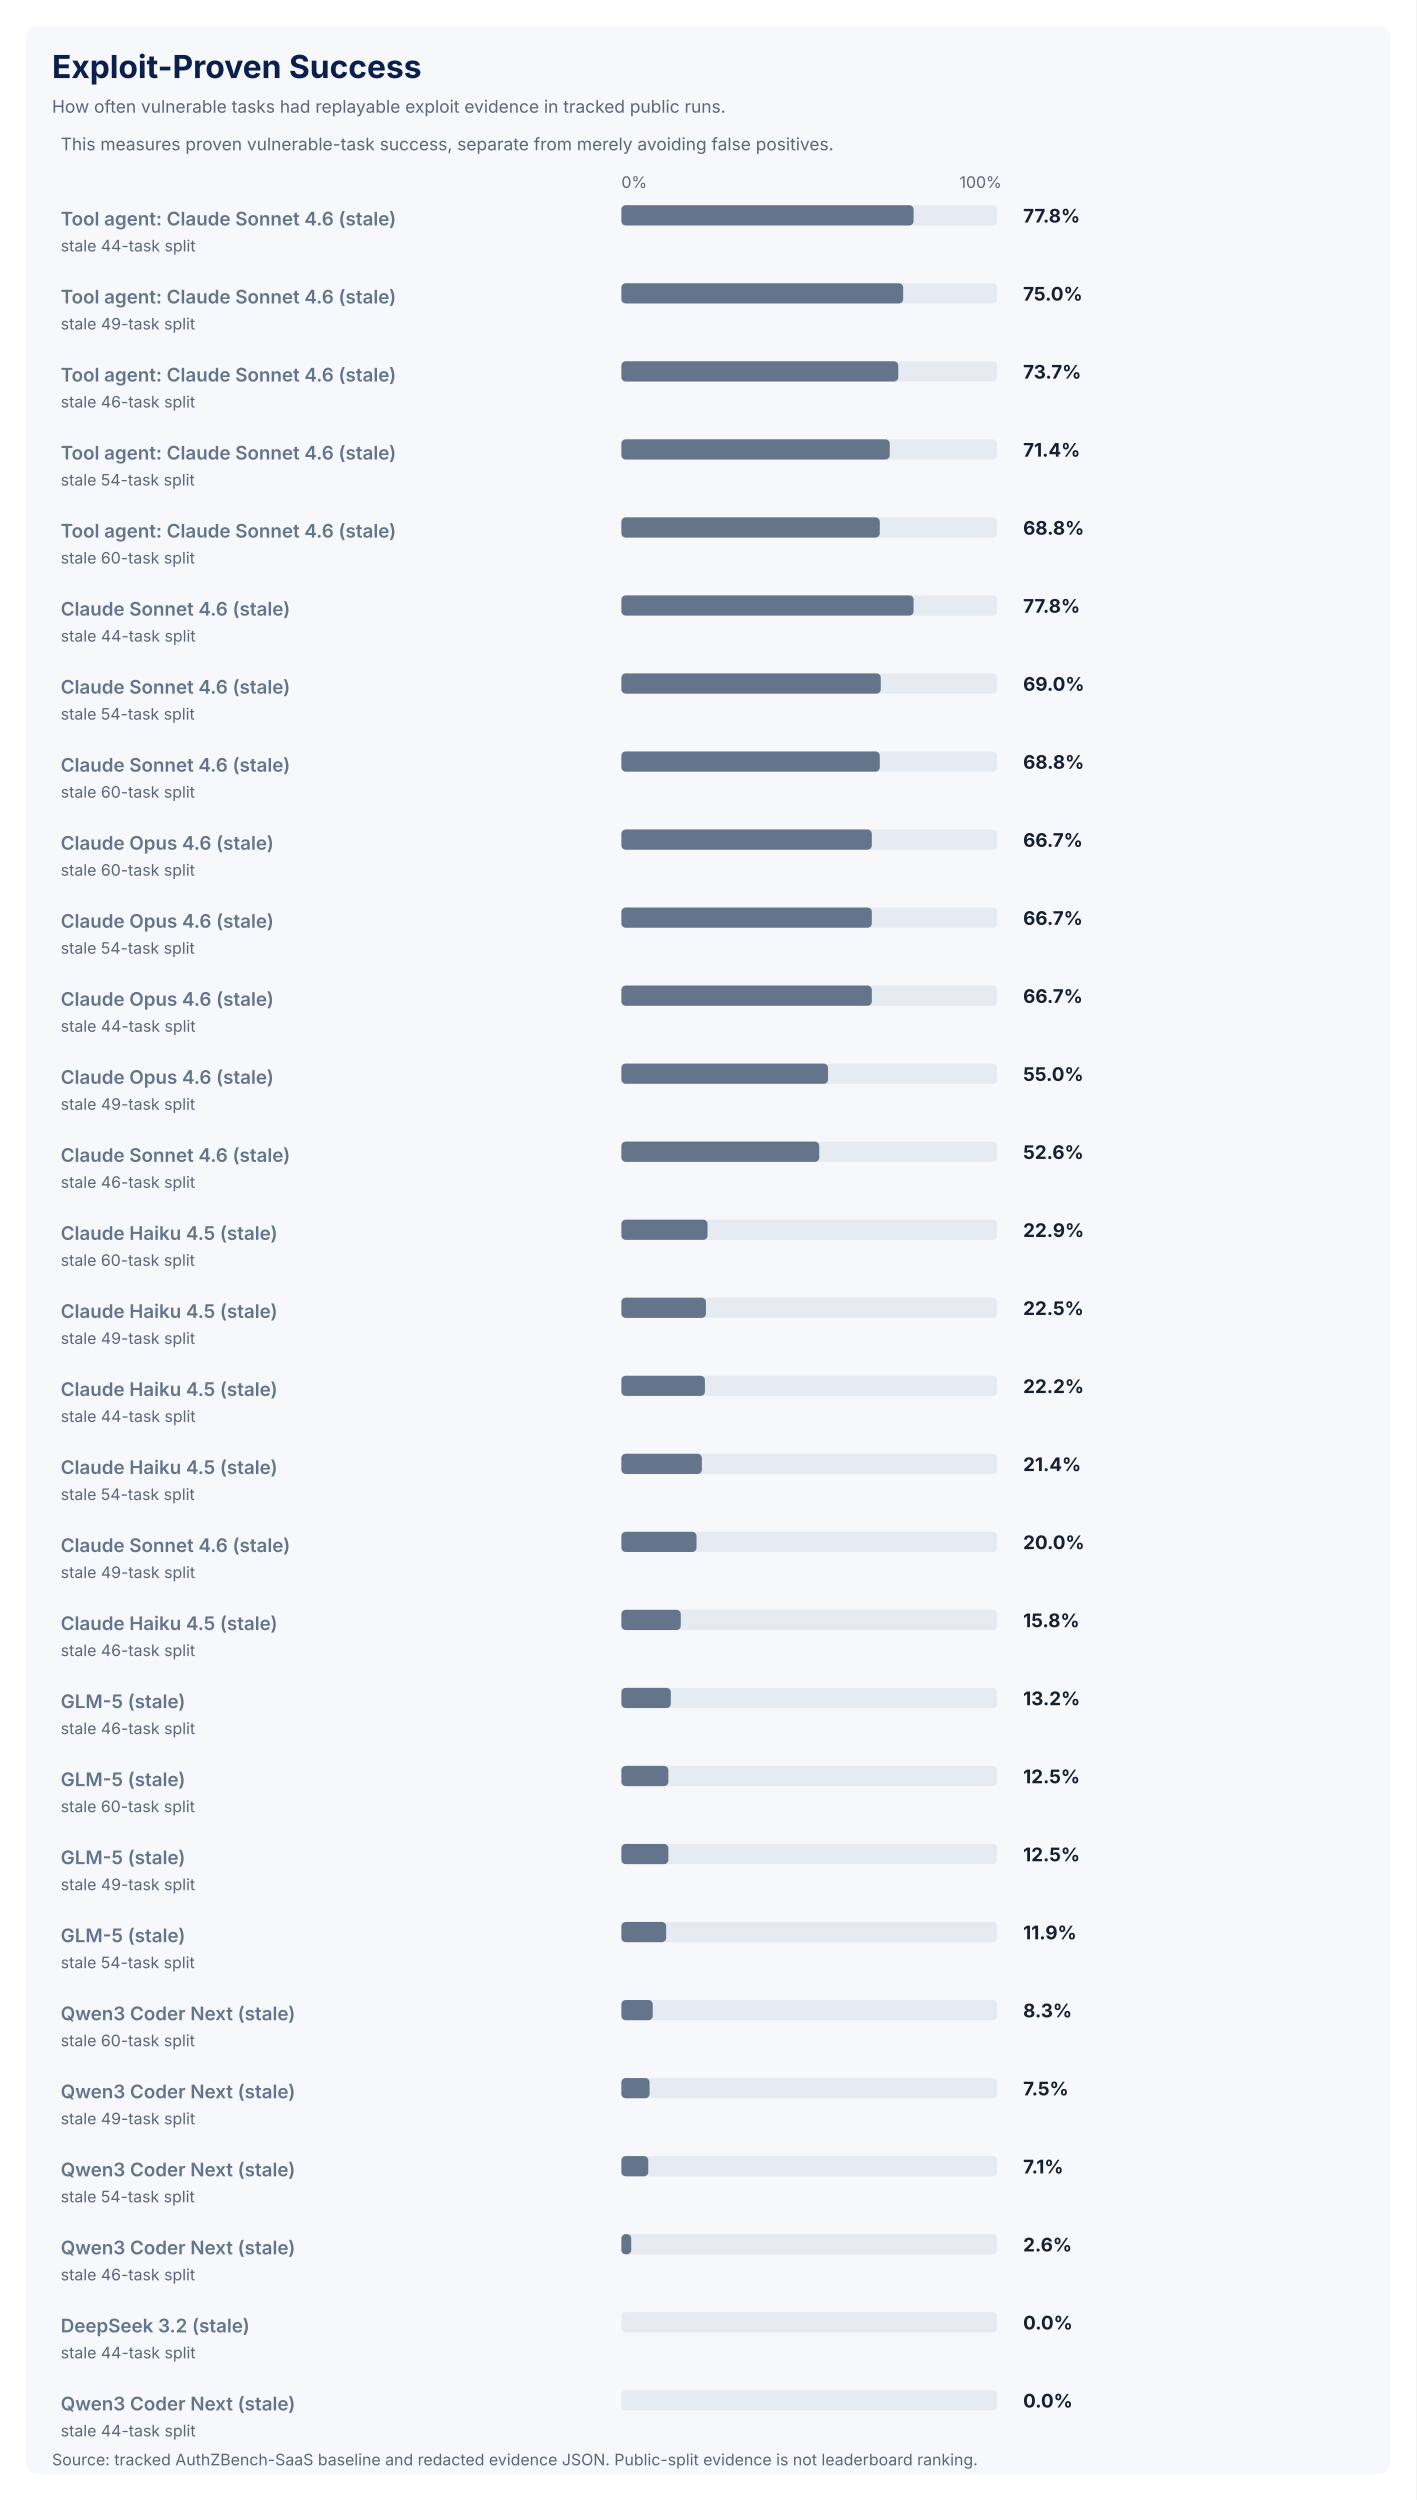
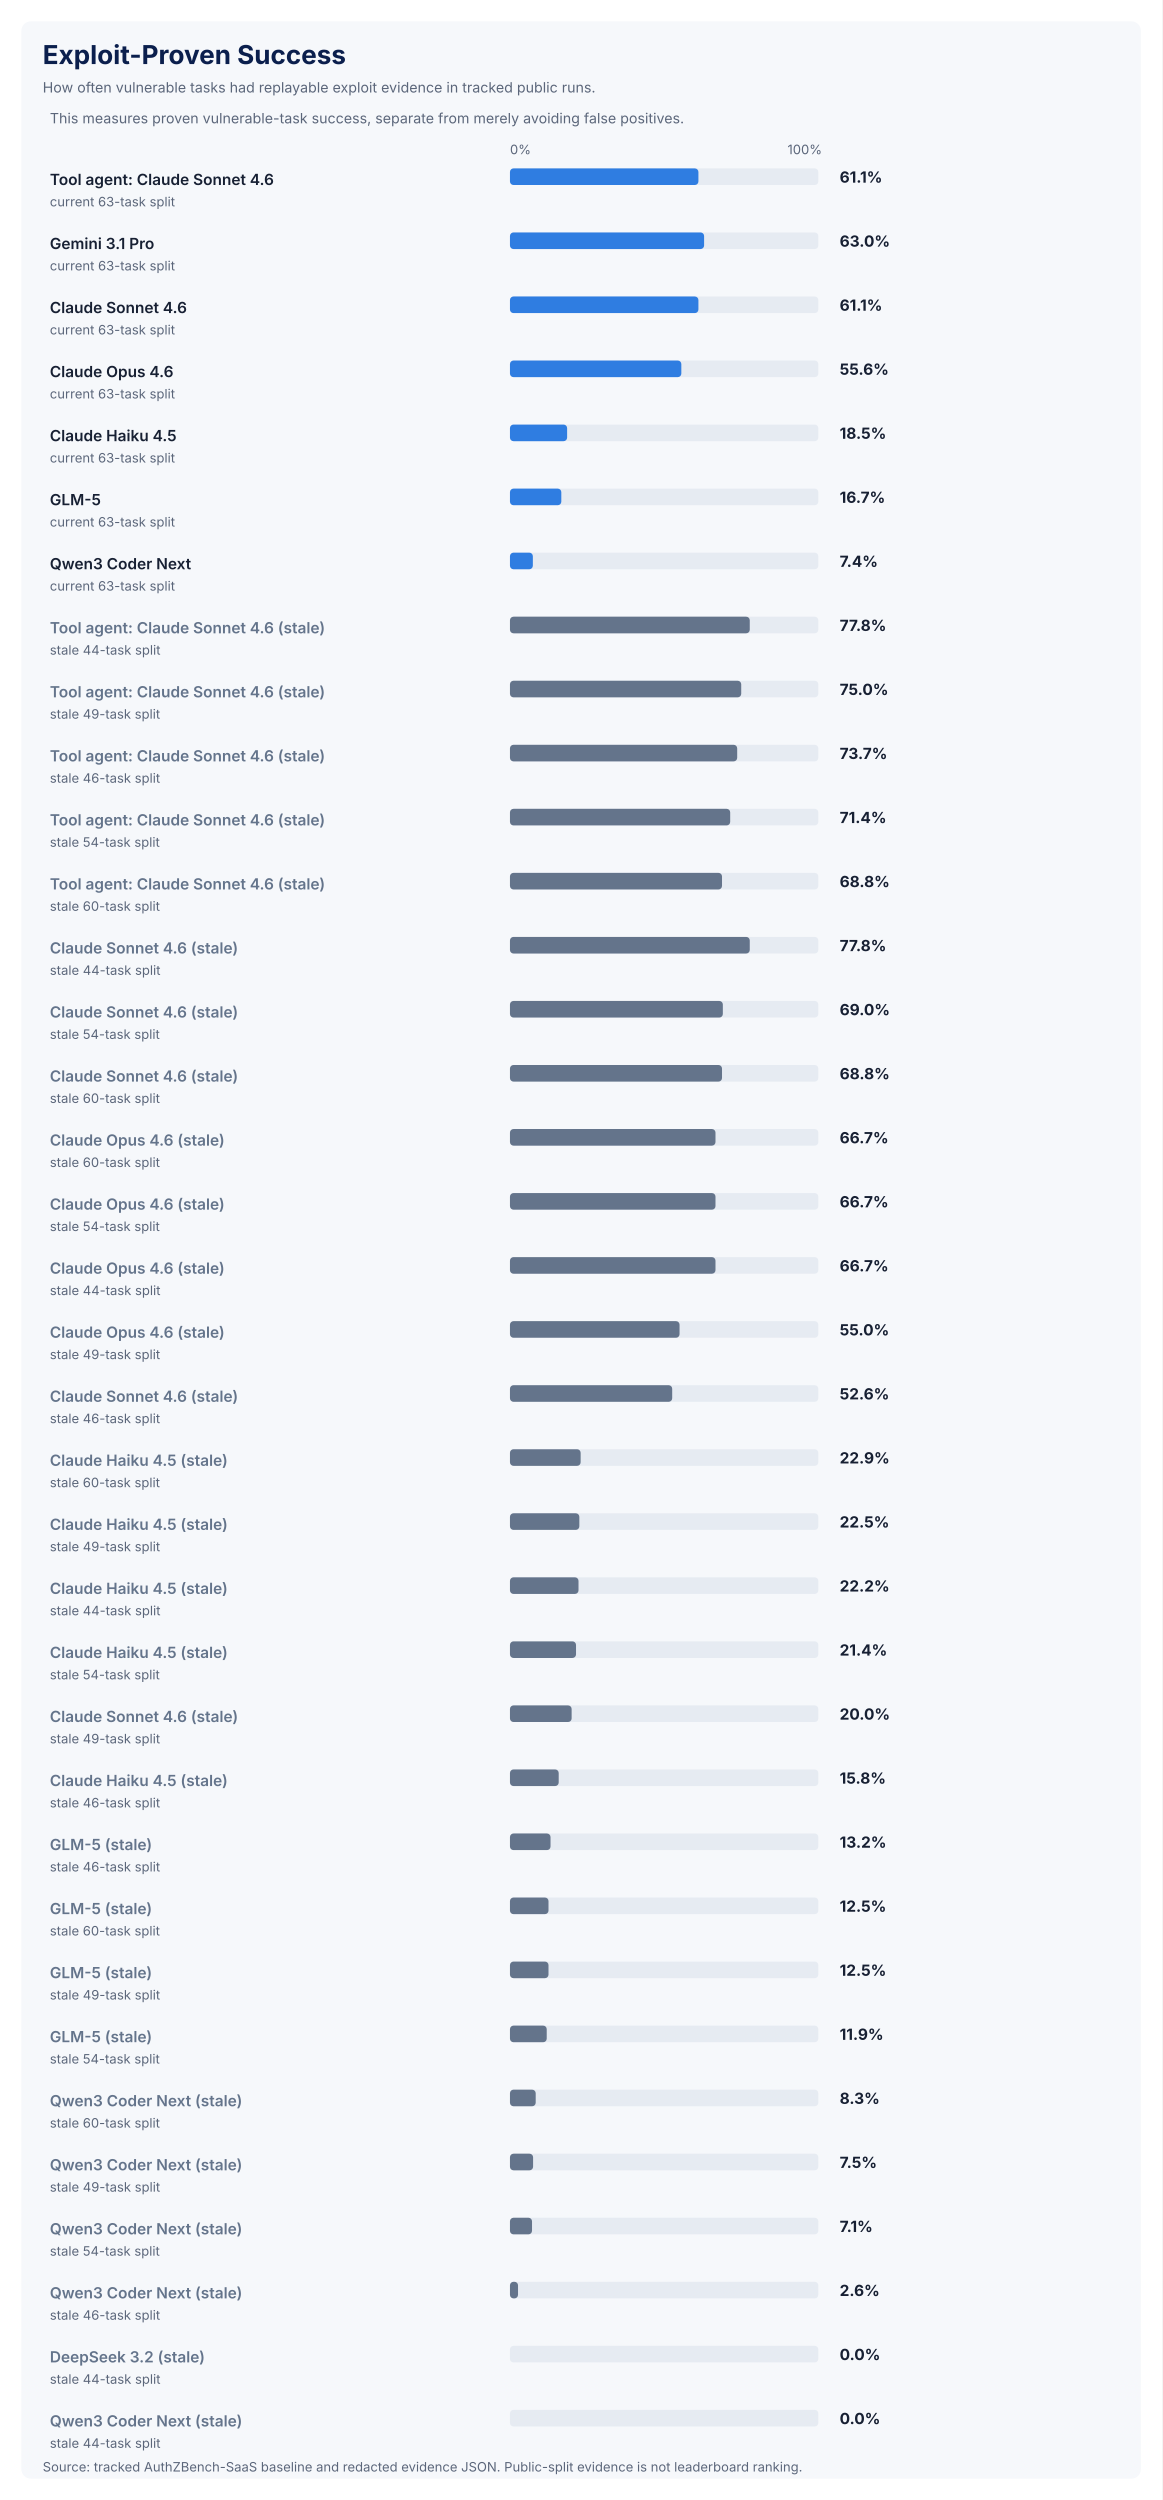
- <svg xmlns="http://www.w3.org/2000/svg" width="980" height="1730" viewBox="0 0 980 1730" role="img" aria-labelledby="title desc">
-   <rect x="0.0" y="0.0" width="980.0" height="1730.0" rx="0" fill="#ffffff" />
-   <rect x="18.0" y="18.0" width="944.0" height="1694.0" rx="8" fill="#f6f8fb" />
+ <svg xmlns="http://www.w3.org/2000/svg" width="980" height="2108" viewBox="0 0 980 2108" role="img" aria-labelledby="title desc">
+   <rect x="0.0" y="0.0" width="980.0" height="2108.0" rx="0" fill="#ffffff" />
+   <rect x="18.0" y="18.0" width="944.0" height="2072.0" rx="8" fill="#f6f8fb" />
  <text x="36.0" y="54.0" fill="#0b1f4d" font-family="Inter, Arial, sans-serif" font-size="22" font-weight="700">Exploit-Proven Success</text>
  <text x="36.0" y="78.0" fill="#5b667a" font-family="Inter, Arial, sans-serif" font-size="12" font-weight="400">How often vulnerable tasks had replayable exploit evidence in tracked public runs.</text>
  <text x="42.0" y="104.0" fill="#5b667a" font-family="Inter, Arial, sans-serif" font-size="12" font-weight="400">This measures proven vulnerable-task success, separate from merely avoiding false positives.</text>
  <text x="430.0" y="130.0" fill="#5b667a" font-family="Inter, Arial, sans-serif" font-size="11" font-weight="400">0%</text>
  <text x="664.0" y="130.0" fill="#5b667a" font-family="Inter, Arial, sans-serif" font-size="11" font-weight="400">100%</text>
-   <text x="42.0" y="156.0" fill="#64748b" font-family="Inter, Arial, sans-serif" font-size="13" font-weight="600">Tool agent: Claude Sonnet 4.6 (stale)</text>
-   <text x="42.0" y="174.0" fill="#5b667a" font-family="Inter, Arial, sans-serif" font-size="11" font-weight="400">stale 44-task split</text>
+   <text x="42.0" y="156.0" fill="#172033" font-family="Inter, Arial, sans-serif" font-size="13" font-weight="600">Tool agent: Claude Sonnet 4.6</text>
+   <text x="42.0" y="174.0" fill="#5b667a" font-family="Inter, Arial, sans-serif" font-size="11" font-weight="400">current 63-task split</text>
  <rect x="430.0" y="142.0" width="260.0" height="14.0" rx="3" fill="#e6ebf2" />
-   <rect x="430.0" y="142.0" width="202.2" height="14.0" rx="3" fill="#64748b" />
-   <text x="708.0" y="154.0" fill="#172033" font-family="Inter, Arial, sans-serif" font-size="13" font-weight="700">77.8%</text>
-   <text x="42.0" y="210.0" fill="#64748b" font-family="Inter, Arial, sans-serif" font-size="13" font-weight="600">Tool agent: Claude Sonnet 4.6 (stale)</text>
-   <text x="42.0" y="228.0" fill="#5b667a" font-family="Inter, Arial, sans-serif" font-size="11" font-weight="400">stale 49-task split</text>
+   <rect x="430.0" y="142.0" width="158.9" height="14.0" rx="3" fill="#2f7de1" />
+   <text x="708.0" y="154.0" fill="#172033" font-family="Inter, Arial, sans-serif" font-size="13" font-weight="700">61.1%</text>
+   <text x="42.0" y="210.0" fill="#172033" font-family="Inter, Arial, sans-serif" font-size="13" font-weight="600">Gemini 3.1 Pro</text>
+   <text x="42.0" y="228.0" fill="#5b667a" font-family="Inter, Arial, sans-serif" font-size="11" font-weight="400">current 63-task split</text>
  <rect x="430.0" y="196.0" width="260.0" height="14.0" rx="3" fill="#e6ebf2" />
-   <rect x="430.0" y="196.0" width="195.0" height="14.0" rx="3" fill="#64748b" />
-   <text x="708.0" y="208.0" fill="#172033" font-family="Inter, Arial, sans-serif" font-size="13" font-weight="700">75.0%</text>
-   <text x="42.0" y="264.0" fill="#64748b" font-family="Inter, Arial, sans-serif" font-size="13" font-weight="600">Tool agent: Claude Sonnet 4.6 (stale)</text>
-   <text x="42.0" y="282.0" fill="#5b667a" font-family="Inter, Arial, sans-serif" font-size="11" font-weight="400">stale 46-task split</text>
+   <rect x="430.0" y="196.0" width="163.7" height="14.0" rx="3" fill="#2f7de1" />
+   <text x="708.0" y="208.0" fill="#172033" font-family="Inter, Arial, sans-serif" font-size="13" font-weight="700">63.0%</text>
+   <text x="42.0" y="264.0" fill="#172033" font-family="Inter, Arial, sans-serif" font-size="13" font-weight="600">Claude Sonnet 4.6</text>
+   <text x="42.0" y="282.0" fill="#5b667a" font-family="Inter, Arial, sans-serif" font-size="11" font-weight="400">current 63-task split</text>
  <rect x="430.0" y="250.0" width="260.0" height="14.0" rx="3" fill="#e6ebf2" />
-   <rect x="430.0" y="250.0" width="191.6" height="14.0" rx="3" fill="#64748b" />
-   <text x="708.0" y="262.0" fill="#172033" font-family="Inter, Arial, sans-serif" font-size="13" font-weight="700">73.7%</text>
-   <text x="42.0" y="318.0" fill="#64748b" font-family="Inter, Arial, sans-serif" font-size="13" font-weight="600">Tool agent: Claude Sonnet 4.6 (stale)</text>
-   <text x="42.0" y="336.0" fill="#5b667a" font-family="Inter, Arial, sans-serif" font-size="11" font-weight="400">stale 54-task split</text>
+   <rect x="430.0" y="250.0" width="158.9" height="14.0" rx="3" fill="#2f7de1" />
+   <text x="708.0" y="262.0" fill="#172033" font-family="Inter, Arial, sans-serif" font-size="13" font-weight="700">61.1%</text>
+   <text x="42.0" y="318.0" fill="#172033" font-family="Inter, Arial, sans-serif" font-size="13" font-weight="600">Claude Opus 4.6</text>
+   <text x="42.0" y="336.0" fill="#5b667a" font-family="Inter, Arial, sans-serif" font-size="11" font-weight="400">current 63-task split</text>
  <rect x="430.0" y="304.0" width="260.0" height="14.0" rx="3" fill="#e6ebf2" />
-   <rect x="430.0" y="304.0" width="185.7" height="14.0" rx="3" fill="#64748b" />
-   <text x="708.0" y="316.0" fill="#172033" font-family="Inter, Arial, sans-serif" font-size="13" font-weight="700">71.4%</text>
-   <text x="42.0" y="372.0" fill="#64748b" font-family="Inter, Arial, sans-serif" font-size="13" font-weight="600">Tool agent: Claude Sonnet 4.6 (stale)</text>
-   <text x="42.0" y="390.0" fill="#5b667a" font-family="Inter, Arial, sans-serif" font-size="11" font-weight="400">stale 60-task split</text>
+   <rect x="430.0" y="304.0" width="144.5" height="14.0" rx="3" fill="#2f7de1" />
+   <text x="708.0" y="316.0" fill="#172033" font-family="Inter, Arial, sans-serif" font-size="13" font-weight="700">55.6%</text>
+   <text x="42.0" y="372.0" fill="#172033" font-family="Inter, Arial, sans-serif" font-size="13" font-weight="600">Claude Haiku 4.5</text>
+   <text x="42.0" y="390.0" fill="#5b667a" font-family="Inter, Arial, sans-serif" font-size="11" font-weight="400">current 63-task split</text>
  <rect x="430.0" y="358.0" width="260.0" height="14.0" rx="3" fill="#e6ebf2" />
-   <rect x="430.0" y="358.0" width="178.8" height="14.0" rx="3" fill="#64748b" />
-   <text x="708.0" y="370.0" fill="#172033" font-family="Inter, Arial, sans-serif" font-size="13" font-weight="700">68.8%</text>
-   <text x="42.0" y="426.0" fill="#64748b" font-family="Inter, Arial, sans-serif" font-size="13" font-weight="600">Claude Sonnet 4.6 (stale)</text>
-   <text x="42.0" y="444.0" fill="#5b667a" font-family="Inter, Arial, sans-serif" font-size="11" font-weight="400">stale 44-task split</text>
+   <rect x="430.0" y="358.0" width="48.2" height="14.0" rx="3" fill="#2f7de1" />
+   <text x="708.0" y="370.0" fill="#172033" font-family="Inter, Arial, sans-serif" font-size="13" font-weight="700">18.5%</text>
+   <text x="42.0" y="426.0" fill="#172033" font-family="Inter, Arial, sans-serif" font-size="13" font-weight="600">GLM-5</text>
+   <text x="42.0" y="444.0" fill="#5b667a" font-family="Inter, Arial, sans-serif" font-size="11" font-weight="400">current 63-task split</text>
  <rect x="430.0" y="412.0" width="260.0" height="14.0" rx="3" fill="#e6ebf2" />
-   <rect x="430.0" y="412.0" width="202.2" height="14.0" rx="3" fill="#64748b" />
-   <text x="708.0" y="424.0" fill="#172033" font-family="Inter, Arial, sans-serif" font-size="13" font-weight="700">77.8%</text>
-   <text x="42.0" y="480.0" fill="#64748b" font-family="Inter, Arial, sans-serif" font-size="13" font-weight="600">Claude Sonnet 4.6 (stale)</text>
-   <text x="42.0" y="498.0" fill="#5b667a" font-family="Inter, Arial, sans-serif" font-size="11" font-weight="400">stale 54-task split</text>
+   <rect x="430.0" y="412.0" width="43.3" height="14.0" rx="3" fill="#2f7de1" />
+   <text x="708.0" y="424.0" fill="#172033" font-family="Inter, Arial, sans-serif" font-size="13" font-weight="700">16.7%</text>
+   <text x="42.0" y="480.0" fill="#172033" font-family="Inter, Arial, sans-serif" font-size="13" font-weight="600">Qwen3 Coder Next</text>
+   <text x="42.0" y="498.0" fill="#5b667a" font-family="Inter, Arial, sans-serif" font-size="11" font-weight="400">current 63-task split</text>
  <rect x="430.0" y="466.0" width="260.0" height="14.0" rx="3" fill="#e6ebf2" />
-   <rect x="430.0" y="466.0" width="179.5" height="14.0" rx="3" fill="#64748b" />
-   <text x="708.0" y="478.0" fill="#172033" font-family="Inter, Arial, sans-serif" font-size="13" font-weight="700">69.0%</text>
-   <text x="42.0" y="534.0" fill="#64748b" font-family="Inter, Arial, sans-serif" font-size="13" font-weight="600">Claude Sonnet 4.6 (stale)</text>
-   <text x="42.0" y="552.0" fill="#5b667a" font-family="Inter, Arial, sans-serif" font-size="11" font-weight="400">stale 60-task split</text>
+   <rect x="430.0" y="466.0" width="19.3" height="14.0" rx="3" fill="#2f7de1" />
+   <text x="708.0" y="478.0" fill="#172033" font-family="Inter, Arial, sans-serif" font-size="13" font-weight="700">7.4%</text>
+   <text x="42.0" y="534.0" fill="#64748b" font-family="Inter, Arial, sans-serif" font-size="13" font-weight="600">Tool agent: Claude Sonnet 4.6 (stale)</text>
+   <text x="42.0" y="552.0" fill="#5b667a" font-family="Inter, Arial, sans-serif" font-size="11" font-weight="400">stale 44-task split</text>
  <rect x="430.0" y="520.0" width="260.0" height="14.0" rx="3" fill="#e6ebf2" />
-   <rect x="430.0" y="520.0" width="178.8" height="14.0" rx="3" fill="#64748b" />
-   <text x="708.0" y="532.0" fill="#172033" font-family="Inter, Arial, sans-serif" font-size="13" font-weight="700">68.8%</text>
-   <text x="42.0" y="588.0" fill="#64748b" font-family="Inter, Arial, sans-serif" font-size="13" font-weight="600">Claude Opus 4.6 (stale)</text>
-   <text x="42.0" y="606.0" fill="#5b667a" font-family="Inter, Arial, sans-serif" font-size="11" font-weight="400">stale 60-task split</text>
+   <rect x="430.0" y="520.0" width="202.2" height="14.0" rx="3" fill="#64748b" />
+   <text x="708.0" y="532.0" fill="#172033" font-family="Inter, Arial, sans-serif" font-size="13" font-weight="700">77.8%</text>
+   <text x="42.0" y="588.0" fill="#64748b" font-family="Inter, Arial, sans-serif" font-size="13" font-weight="600">Tool agent: Claude Sonnet 4.6 (stale)</text>
+   <text x="42.0" y="606.0" fill="#5b667a" font-family="Inter, Arial, sans-serif" font-size="11" font-weight="400">stale 49-task split</text>
  <rect x="430.0" y="574.0" width="260.0" height="14.0" rx="3" fill="#e6ebf2" />
-   <rect x="430.0" y="574.0" width="173.3" height="14.0" rx="3" fill="#64748b" />
-   <text x="708.0" y="586.0" fill="#172033" font-family="Inter, Arial, sans-serif" font-size="13" font-weight="700">66.7%</text>
-   <text x="42.0" y="642.0" fill="#64748b" font-family="Inter, Arial, sans-serif" font-size="13" font-weight="600">Claude Opus 4.6 (stale)</text>
-   <text x="42.0" y="660.0" fill="#5b667a" font-family="Inter, Arial, sans-serif" font-size="11" font-weight="400">stale 54-task split</text>
+   <rect x="430.0" y="574.0" width="195.0" height="14.0" rx="3" fill="#64748b" />
+   <text x="708.0" y="586.0" fill="#172033" font-family="Inter, Arial, sans-serif" font-size="13" font-weight="700">75.0%</text>
+   <text x="42.0" y="642.0" fill="#64748b" font-family="Inter, Arial, sans-serif" font-size="13" font-weight="600">Tool agent: Claude Sonnet 4.6 (stale)</text>
+   <text x="42.0" y="660.0" fill="#5b667a" font-family="Inter, Arial, sans-serif" font-size="11" font-weight="400">stale 46-task split</text>
  <rect x="430.0" y="628.0" width="260.0" height="14.0" rx="3" fill="#e6ebf2" />
-   <rect x="430.0" y="628.0" width="173.3" height="14.0" rx="3" fill="#64748b" />
-   <text x="708.0" y="640.0" fill="#172033" font-family="Inter, Arial, sans-serif" font-size="13" font-weight="700">66.7%</text>
-   <text x="42.0" y="696.0" fill="#64748b" font-family="Inter, Arial, sans-serif" font-size="13" font-weight="600">Claude Opus 4.6 (stale)</text>
-   <text x="42.0" y="714.0" fill="#5b667a" font-family="Inter, Arial, sans-serif" font-size="11" font-weight="400">stale 44-task split</text>
+   <rect x="430.0" y="628.0" width="191.6" height="14.0" rx="3" fill="#64748b" />
+   <text x="708.0" y="640.0" fill="#172033" font-family="Inter, Arial, sans-serif" font-size="13" font-weight="700">73.7%</text>
+   <text x="42.0" y="696.0" fill="#64748b" font-family="Inter, Arial, sans-serif" font-size="13" font-weight="600">Tool agent: Claude Sonnet 4.6 (stale)</text>
+   <text x="42.0" y="714.0" fill="#5b667a" font-family="Inter, Arial, sans-serif" font-size="11" font-weight="400">stale 54-task split</text>
  <rect x="430.0" y="682.0" width="260.0" height="14.0" rx="3" fill="#e6ebf2" />
-   <rect x="430.0" y="682.0" width="173.3" height="14.0" rx="3" fill="#64748b" />
-   <text x="708.0" y="694.0" fill="#172033" font-family="Inter, Arial, sans-serif" font-size="13" font-weight="700">66.7%</text>
-   <text x="42.0" y="750.0" fill="#64748b" font-family="Inter, Arial, sans-serif" font-size="13" font-weight="600">Claude Opus 4.6 (stale)</text>
-   <text x="42.0" y="768.0" fill="#5b667a" font-family="Inter, Arial, sans-serif" font-size="11" font-weight="400">stale 49-task split</text>
+   <rect x="430.0" y="682.0" width="185.7" height="14.0" rx="3" fill="#64748b" />
+   <text x="708.0" y="694.0" fill="#172033" font-family="Inter, Arial, sans-serif" font-size="13" font-weight="700">71.4%</text>
+   <text x="42.0" y="750.0" fill="#64748b" font-family="Inter, Arial, sans-serif" font-size="13" font-weight="600">Tool agent: Claude Sonnet 4.6 (stale)</text>
+   <text x="42.0" y="768.0" fill="#5b667a" font-family="Inter, Arial, sans-serif" font-size="11" font-weight="400">stale 60-task split</text>
  <rect x="430.0" y="736.0" width="260.0" height="14.0" rx="3" fill="#e6ebf2" />
-   <rect x="430.0" y="736.0" width="143.0" height="14.0" rx="3" fill="#64748b" />
-   <text x="708.0" y="748.0" fill="#172033" font-family="Inter, Arial, sans-serif" font-size="13" font-weight="700">55.0%</text>
+   <rect x="430.0" y="736.0" width="178.8" height="14.0" rx="3" fill="#64748b" />
+   <text x="708.0" y="748.0" fill="#172033" font-family="Inter, Arial, sans-serif" font-size="13" font-weight="700">68.8%</text>
  <text x="42.0" y="804.0" fill="#64748b" font-family="Inter, Arial, sans-serif" font-size="13" font-weight="600">Claude Sonnet 4.6 (stale)</text>
-   <text x="42.0" y="822.0" fill="#5b667a" font-family="Inter, Arial, sans-serif" font-size="11" font-weight="400">stale 46-task split</text>
+   <text x="42.0" y="822.0" fill="#5b667a" font-family="Inter, Arial, sans-serif" font-size="11" font-weight="400">stale 44-task split</text>
  <rect x="430.0" y="790.0" width="260.0" height="14.0" rx="3" fill="#e6ebf2" />
-   <rect x="430.0" y="790.0" width="136.9" height="14.0" rx="3" fill="#64748b" />
-   <text x="708.0" y="802.0" fill="#172033" font-family="Inter, Arial, sans-serif" font-size="13" font-weight="700">52.6%</text>
-   <text x="42.0" y="858.0" fill="#64748b" font-family="Inter, Arial, sans-serif" font-size="13" font-weight="600">Claude Haiku 4.5 (stale)</text>
-   <text x="42.0" y="876.0" fill="#5b667a" font-family="Inter, Arial, sans-serif" font-size="11" font-weight="400">stale 60-task split</text>
+   <rect x="430.0" y="790.0" width="202.2" height="14.0" rx="3" fill="#64748b" />
+   <text x="708.0" y="802.0" fill="#172033" font-family="Inter, Arial, sans-serif" font-size="13" font-weight="700">77.8%</text>
+   <text x="42.0" y="858.0" fill="#64748b" font-family="Inter, Arial, sans-serif" font-size="13" font-weight="600">Claude Sonnet 4.6 (stale)</text>
+   <text x="42.0" y="876.0" fill="#5b667a" font-family="Inter, Arial, sans-serif" font-size="11" font-weight="400">stale 54-task split</text>
  <rect x="430.0" y="844.0" width="260.0" height="14.0" rx="3" fill="#e6ebf2" />
-   <rect x="430.0" y="844.0" width="59.6" height="14.0" rx="3" fill="#64748b" />
-   <text x="708.0" y="856.0" fill="#172033" font-family="Inter, Arial, sans-serif" font-size="13" font-weight="700">22.9%</text>
-   <text x="42.0" y="912.0" fill="#64748b" font-family="Inter, Arial, sans-serif" font-size="13" font-weight="600">Claude Haiku 4.5 (stale)</text>
-   <text x="42.0" y="930.0" fill="#5b667a" font-family="Inter, Arial, sans-serif" font-size="11" font-weight="400">stale 49-task split</text>
+   <rect x="430.0" y="844.0" width="179.5" height="14.0" rx="3" fill="#64748b" />
+   <text x="708.0" y="856.0" fill="#172033" font-family="Inter, Arial, sans-serif" font-size="13" font-weight="700">69.0%</text>
+   <text x="42.0" y="912.0" fill="#64748b" font-family="Inter, Arial, sans-serif" font-size="13" font-weight="600">Claude Sonnet 4.6 (stale)</text>
+   <text x="42.0" y="930.0" fill="#5b667a" font-family="Inter, Arial, sans-serif" font-size="11" font-weight="400">stale 60-task split</text>
  <rect x="430.0" y="898.0" width="260.0" height="14.0" rx="3" fill="#e6ebf2" />
-   <rect x="430.0" y="898.0" width="58.5" height="14.0" rx="3" fill="#64748b" />
-   <text x="708.0" y="910.0" fill="#172033" font-family="Inter, Arial, sans-serif" font-size="13" font-weight="700">22.5%</text>
-   <text x="42.0" y="966.0" fill="#64748b" font-family="Inter, Arial, sans-serif" font-size="13" font-weight="600">Claude Haiku 4.5 (stale)</text>
-   <text x="42.0" y="984.0" fill="#5b667a" font-family="Inter, Arial, sans-serif" font-size="11" font-weight="400">stale 44-task split</text>
+   <rect x="430.0" y="898.0" width="178.8" height="14.0" rx="3" fill="#64748b" />
+   <text x="708.0" y="910.0" fill="#172033" font-family="Inter, Arial, sans-serif" font-size="13" font-weight="700">68.8%</text>
+   <text x="42.0" y="966.0" fill="#64748b" font-family="Inter, Arial, sans-serif" font-size="13" font-weight="600">Claude Opus 4.6 (stale)</text>
+   <text x="42.0" y="984.0" fill="#5b667a" font-family="Inter, Arial, sans-serif" font-size="11" font-weight="400">stale 60-task split</text>
  <rect x="430.0" y="952.0" width="260.0" height="14.0" rx="3" fill="#e6ebf2" />
-   <rect x="430.0" y="952.0" width="57.8" height="14.0" rx="3" fill="#64748b" />
-   <text x="708.0" y="964.0" fill="#172033" font-family="Inter, Arial, sans-serif" font-size="13" font-weight="700">22.2%</text>
-   <text x="42.0" y="1020.0" fill="#64748b" font-family="Inter, Arial, sans-serif" font-size="13" font-weight="600">Claude Haiku 4.5 (stale)</text>
+   <rect x="430.0" y="952.0" width="173.3" height="14.0" rx="3" fill="#64748b" />
+   <text x="708.0" y="964.0" fill="#172033" font-family="Inter, Arial, sans-serif" font-size="13" font-weight="700">66.7%</text>
+   <text x="42.0" y="1020.0" fill="#64748b" font-family="Inter, Arial, sans-serif" font-size="13" font-weight="600">Claude Opus 4.6 (stale)</text>
  <text x="42.0" y="1038.0" fill="#5b667a" font-family="Inter, Arial, sans-serif" font-size="11" font-weight="400">stale 54-task split</text>
  <rect x="430.0" y="1006.0" width="260.0" height="14.0" rx="3" fill="#e6ebf2" />
-   <rect x="430.0" y="1006.0" width="55.7" height="14.0" rx="3" fill="#64748b" />
-   <text x="708.0" y="1018.0" fill="#172033" font-family="Inter, Arial, sans-serif" font-size="13" font-weight="700">21.4%</text>
-   <text x="42.0" y="1074.0" fill="#64748b" font-family="Inter, Arial, sans-serif" font-size="13" font-weight="600">Claude Sonnet 4.6 (stale)</text>
-   <text x="42.0" y="1092.0" fill="#5b667a" font-family="Inter, Arial, sans-serif" font-size="11" font-weight="400">stale 49-task split</text>
+   <rect x="430.0" y="1006.0" width="173.3" height="14.0" rx="3" fill="#64748b" />
+   <text x="708.0" y="1018.0" fill="#172033" font-family="Inter, Arial, sans-serif" font-size="13" font-weight="700">66.7%</text>
+   <text x="42.0" y="1074.0" fill="#64748b" font-family="Inter, Arial, sans-serif" font-size="13" font-weight="600">Claude Opus 4.6 (stale)</text>
+   <text x="42.0" y="1092.0" fill="#5b667a" font-family="Inter, Arial, sans-serif" font-size="11" font-weight="400">stale 44-task split</text>
  <rect x="430.0" y="1060.0" width="260.0" height="14.0" rx="3" fill="#e6ebf2" />
-   <rect x="430.0" y="1060.0" width="52.0" height="14.0" rx="3" fill="#64748b" />
-   <text x="708.0" y="1072.0" fill="#172033" font-family="Inter, Arial, sans-serif" font-size="13" font-weight="700">20.0%</text>
-   <text x="42.0" y="1128.0" fill="#64748b" font-family="Inter, Arial, sans-serif" font-size="13" font-weight="600">Claude Haiku 4.5 (stale)</text>
-   <text x="42.0" y="1146.0" fill="#5b667a" font-family="Inter, Arial, sans-serif" font-size="11" font-weight="400">stale 46-task split</text>
+   <rect x="430.0" y="1060.0" width="173.3" height="14.0" rx="3" fill="#64748b" />
+   <text x="708.0" y="1072.0" fill="#172033" font-family="Inter, Arial, sans-serif" font-size="13" font-weight="700">66.7%</text>
+   <text x="42.0" y="1128.0" fill="#64748b" font-family="Inter, Arial, sans-serif" font-size="13" font-weight="600">Claude Opus 4.6 (stale)</text>
+   <text x="42.0" y="1146.0" fill="#5b667a" font-family="Inter, Arial, sans-serif" font-size="11" font-weight="400">stale 49-task split</text>
  <rect x="430.0" y="1114.0" width="260.0" height="14.0" rx="3" fill="#e6ebf2" />
-   <rect x="430.0" y="1114.0" width="41.1" height="14.0" rx="3" fill="#64748b" />
-   <text x="708.0" y="1126.0" fill="#172033" font-family="Inter, Arial, sans-serif" font-size="13" font-weight="700">15.8%</text>
-   <text x="42.0" y="1182.0" fill="#64748b" font-family="Inter, Arial, sans-serif" font-size="13" font-weight="600">GLM-5 (stale)</text>
+   <rect x="430.0" y="1114.0" width="143.0" height="14.0" rx="3" fill="#64748b" />
+   <text x="708.0" y="1126.0" fill="#172033" font-family="Inter, Arial, sans-serif" font-size="13" font-weight="700">55.0%</text>
+   <text x="42.0" y="1182.0" fill="#64748b" font-family="Inter, Arial, sans-serif" font-size="13" font-weight="600">Claude Sonnet 4.6 (stale)</text>
  <text x="42.0" y="1200.0" fill="#5b667a" font-family="Inter, Arial, sans-serif" font-size="11" font-weight="400">stale 46-task split</text>
  <rect x="430.0" y="1168.0" width="260.0" height="14.0" rx="3" fill="#e6ebf2" />
-   <rect x="430.0" y="1168.0" width="34.2" height="14.0" rx="3" fill="#64748b" />
-   <text x="708.0" y="1180.0" fill="#172033" font-family="Inter, Arial, sans-serif" font-size="13" font-weight="700">13.2%</text>
-   <text x="42.0" y="1236.0" fill="#64748b" font-family="Inter, Arial, sans-serif" font-size="13" font-weight="600">GLM-5 (stale)</text>
+   <rect x="430.0" y="1168.0" width="136.8" height="14.0" rx="3" fill="#64748b" />
+   <text x="708.0" y="1180.0" fill="#172033" font-family="Inter, Arial, sans-serif" font-size="13" font-weight="700">52.6%</text>
+   <text x="42.0" y="1236.0" fill="#64748b" font-family="Inter, Arial, sans-serif" font-size="13" font-weight="600">Claude Haiku 4.5 (stale)</text>
  <text x="42.0" y="1254.0" fill="#5b667a" font-family="Inter, Arial, sans-serif" font-size="11" font-weight="400">stale 60-task split</text>
  <rect x="430.0" y="1222.0" width="260.0" height="14.0" rx="3" fill="#e6ebf2" />
-   <rect x="430.0" y="1222.0" width="32.5" height="14.0" rx="3" fill="#64748b" />
-   <text x="708.0" y="1234.0" fill="#172033" font-family="Inter, Arial, sans-serif" font-size="13" font-weight="700">12.5%</text>
-   <text x="42.0" y="1290.0" fill="#64748b" font-family="Inter, Arial, sans-serif" font-size="13" font-weight="600">GLM-5 (stale)</text>
+   <rect x="430.0" y="1222.0" width="59.6" height="14.0" rx="3" fill="#64748b" />
+   <text x="708.0" y="1234.0" fill="#172033" font-family="Inter, Arial, sans-serif" font-size="13" font-weight="700">22.9%</text>
+   <text x="42.0" y="1290.0" fill="#64748b" font-family="Inter, Arial, sans-serif" font-size="13" font-weight="600">Claude Haiku 4.5 (stale)</text>
  <text x="42.0" y="1308.0" fill="#5b667a" font-family="Inter, Arial, sans-serif" font-size="11" font-weight="400">stale 49-task split</text>
  <rect x="430.0" y="1276.0" width="260.0" height="14.0" rx="3" fill="#e6ebf2" />
-   <rect x="430.0" y="1276.0" width="32.5" height="14.0" rx="3" fill="#64748b" />
-   <text x="708.0" y="1288.0" fill="#172033" font-family="Inter, Arial, sans-serif" font-size="13" font-weight="700">12.5%</text>
-   <text x="42.0" y="1344.0" fill="#64748b" font-family="Inter, Arial, sans-serif" font-size="13" font-weight="600">GLM-5 (stale)</text>
-   <text x="42.0" y="1362.0" fill="#5b667a" font-family="Inter, Arial, sans-serif" font-size="11" font-weight="400">stale 54-task split</text>
+   <rect x="430.0" y="1276.0" width="58.5" height="14.0" rx="3" fill="#64748b" />
+   <text x="708.0" y="1288.0" fill="#172033" font-family="Inter, Arial, sans-serif" font-size="13" font-weight="700">22.5%</text>
+   <text x="42.0" y="1344.0" fill="#64748b" font-family="Inter, Arial, sans-serif" font-size="13" font-weight="600">Claude Haiku 4.5 (stale)</text>
+   <text x="42.0" y="1362.0" fill="#5b667a" font-family="Inter, Arial, sans-serif" font-size="11" font-weight="400">stale 44-task split</text>
  <rect x="430.0" y="1330.0" width="260.0" height="14.0" rx="3" fill="#e6ebf2" />
-   <rect x="430.0" y="1330.0" width="31.0" height="14.0" rx="3" fill="#64748b" />
-   <text x="708.0" y="1342.0" fill="#172033" font-family="Inter, Arial, sans-serif" font-size="13" font-weight="700">11.9%</text>
-   <text x="42.0" y="1398.0" fill="#64748b" font-family="Inter, Arial, sans-serif" font-size="13" font-weight="600">Qwen3 Coder Next (stale)</text>
-   <text x="42.0" y="1416.0" fill="#5b667a" font-family="Inter, Arial, sans-serif" font-size="11" font-weight="400">stale 60-task split</text>
+   <rect x="430.0" y="1330.0" width="57.8" height="14.0" rx="3" fill="#64748b" />
+   <text x="708.0" y="1342.0" fill="#172033" font-family="Inter, Arial, sans-serif" font-size="13" font-weight="700">22.2%</text>
+   <text x="42.0" y="1398.0" fill="#64748b" font-family="Inter, Arial, sans-serif" font-size="13" font-weight="600">Claude Haiku 4.5 (stale)</text>
+   <text x="42.0" y="1416.0" fill="#5b667a" font-family="Inter, Arial, sans-serif" font-size="11" font-weight="400">stale 54-task split</text>
  <rect x="430.0" y="1384.0" width="260.0" height="14.0" rx="3" fill="#e6ebf2" />
-   <rect x="430.0" y="1384.0" width="21.7" height="14.0" rx="3" fill="#64748b" />
-   <text x="708.0" y="1396.0" fill="#172033" font-family="Inter, Arial, sans-serif" font-size="13" font-weight="700">8.3%</text>
-   <text x="42.0" y="1452.0" fill="#64748b" font-family="Inter, Arial, sans-serif" font-size="13" font-weight="600">Qwen3 Coder Next (stale)</text>
+   <rect x="430.0" y="1384.0" width="55.7" height="14.0" rx="3" fill="#64748b" />
+   <text x="708.0" y="1396.0" fill="#172033" font-family="Inter, Arial, sans-serif" font-size="13" font-weight="700">21.4%</text>
+   <text x="42.0" y="1452.0" fill="#64748b" font-family="Inter, Arial, sans-serif" font-size="13" font-weight="600">Claude Sonnet 4.6 (stale)</text>
  <text x="42.0" y="1470.0" fill="#5b667a" font-family="Inter, Arial, sans-serif" font-size="11" font-weight="400">stale 49-task split</text>
  <rect x="430.0" y="1438.0" width="260.0" height="14.0" rx="3" fill="#e6ebf2" />
-   <rect x="430.0" y="1438.0" width="19.5" height="14.0" rx="3" fill="#64748b" />
-   <text x="708.0" y="1450.0" fill="#172033" font-family="Inter, Arial, sans-serif" font-size="13" font-weight="700">7.5%</text>
-   <text x="42.0" y="1506.0" fill="#64748b" font-family="Inter, Arial, sans-serif" font-size="13" font-weight="600">Qwen3 Coder Next (stale)</text>
-   <text x="42.0" y="1524.0" fill="#5b667a" font-family="Inter, Arial, sans-serif" font-size="11" font-weight="400">stale 54-task split</text>
+   <rect x="430.0" y="1438.0" width="52.0" height="14.0" rx="3" fill="#64748b" />
+   <text x="708.0" y="1450.0" fill="#172033" font-family="Inter, Arial, sans-serif" font-size="13" font-weight="700">20.0%</text>
+   <text x="42.0" y="1506.0" fill="#64748b" font-family="Inter, Arial, sans-serif" font-size="13" font-weight="600">Claude Haiku 4.5 (stale)</text>
+   <text x="42.0" y="1524.0" fill="#5b667a" font-family="Inter, Arial, sans-serif" font-size="11" font-weight="400">stale 46-task split</text>
  <rect x="430.0" y="1492.0" width="260.0" height="14.0" rx="3" fill="#e6ebf2" />
-   <rect x="430.0" y="1492.0" width="18.6" height="14.0" rx="3" fill="#64748b" />
-   <text x="708.0" y="1504.0" fill="#172033" font-family="Inter, Arial, sans-serif" font-size="13" font-weight="700">7.1%</text>
-   <text x="42.0" y="1560.0" fill="#64748b" font-family="Inter, Arial, sans-serif" font-size="13" font-weight="600">Qwen3 Coder Next (stale)</text>
+   <rect x="430.0" y="1492.0" width="41.1" height="14.0" rx="3" fill="#64748b" />
+   <text x="708.0" y="1504.0" fill="#172033" font-family="Inter, Arial, sans-serif" font-size="13" font-weight="700">15.8%</text>
+   <text x="42.0" y="1560.0" fill="#64748b" font-family="Inter, Arial, sans-serif" font-size="13" font-weight="600">GLM-5 (stale)</text>
  <text x="42.0" y="1578.0" fill="#5b667a" font-family="Inter, Arial, sans-serif" font-size="11" font-weight="400">stale 46-task split</text>
  <rect x="430.0" y="1546.0" width="260.0" height="14.0" rx="3" fill="#e6ebf2" />
-   <rect x="430.0" y="1546.0" width="6.8" height="14.0" rx="3" fill="#64748b" />
-   <text x="708.0" y="1558.0" fill="#172033" font-family="Inter, Arial, sans-serif" font-size="13" font-weight="700">2.6%</text>
-   <text x="42.0" y="1614.0" fill="#64748b" font-family="Inter, Arial, sans-serif" font-size="13" font-weight="600">DeepSeek 3.2 (stale)</text>
-   <text x="42.0" y="1632.0" fill="#5b667a" font-family="Inter, Arial, sans-serif" font-size="11" font-weight="400">stale 44-task split</text>
+   <rect x="430.0" y="1546.0" width="34.2" height="14.0" rx="3" fill="#64748b" />
+   <text x="708.0" y="1558.0" fill="#172033" font-family="Inter, Arial, sans-serif" font-size="13" font-weight="700">13.2%</text>
+   <text x="42.0" y="1614.0" fill="#64748b" font-family="Inter, Arial, sans-serif" font-size="13" font-weight="600">GLM-5 (stale)</text>
+   <text x="42.0" y="1632.0" fill="#5b667a" font-family="Inter, Arial, sans-serif" font-size="11" font-weight="400">stale 60-task split</text>
  <rect x="430.0" y="1600.0" width="260.0" height="14.0" rx="3" fill="#e6ebf2" />
-   <rect x="430.0" y="1600.0" width="0.0" height="14.0" rx="3" fill="#64748b" />
-   <text x="708.0" y="1612.0" fill="#172033" font-family="Inter, Arial, sans-serif" font-size="13" font-weight="700">0.0%</text>
-   <text x="42.0" y="1668.0" fill="#64748b" font-family="Inter, Arial, sans-serif" font-size="13" font-weight="600">Qwen3 Coder Next (stale)</text>
-   <text x="42.0" y="1686.0" fill="#5b667a" font-family="Inter, Arial, sans-serif" font-size="11" font-weight="400">stale 44-task split</text>
+   <rect x="430.0" y="1600.0" width="32.5" height="14.0" rx="3" fill="#64748b" />
+   <text x="708.0" y="1612.0" fill="#172033" font-family="Inter, Arial, sans-serif" font-size="13" font-weight="700">12.5%</text>
+   <text x="42.0" y="1668.0" fill="#64748b" font-family="Inter, Arial, sans-serif" font-size="13" font-weight="600">GLM-5 (stale)</text>
+   <text x="42.0" y="1686.0" fill="#5b667a" font-family="Inter, Arial, sans-serif" font-size="11" font-weight="400">stale 49-task split</text>
  <rect x="430.0" y="1654.0" width="260.0" height="14.0" rx="3" fill="#e6ebf2" />
-   <rect x="430.0" y="1654.0" width="0.0" height="14.0" rx="3" fill="#64748b" />
-   <text x="708.0" y="1666.0" fill="#172033" font-family="Inter, Arial, sans-serif" font-size="13" font-weight="700">0.0%</text>
-   <text x="36.0" y="1706.0" fill="#5b667a" font-family="Inter, Arial, sans-serif" font-size="11" font-weight="400">Source: tracked AuthZBench-SaaS baseline and redacted evidence JSON. Public-split evidence is not leaderboard ranking.</text>
+   <rect x="430.0" y="1654.0" width="32.5" height="14.0" rx="3" fill="#64748b" />
+   <text x="708.0" y="1666.0" fill="#172033" font-family="Inter, Arial, sans-serif" font-size="13" font-weight="700">12.5%</text>
+   <text x="42.0" y="1722.0" fill="#64748b" font-family="Inter, Arial, sans-serif" font-size="13" font-weight="600">GLM-5 (stale)</text>
+   <text x="42.0" y="1740.0" fill="#5b667a" font-family="Inter, Arial, sans-serif" font-size="11" font-weight="400">stale 54-task split</text>
+   <rect x="430.0" y="1708.0" width="260.0" height="14.0" rx="3" fill="#e6ebf2" />
+   <rect x="430.0" y="1708.0" width="31.0" height="14.0" rx="3" fill="#64748b" />
+   <text x="708.0" y="1720.0" fill="#172033" font-family="Inter, Arial, sans-serif" font-size="13" font-weight="700">11.9%</text>
+   <text x="42.0" y="1776.0" fill="#64748b" font-family="Inter, Arial, sans-serif" font-size="13" font-weight="600">Qwen3 Coder Next (stale)</text>
+   <text x="42.0" y="1794.0" fill="#5b667a" font-family="Inter, Arial, sans-serif" font-size="11" font-weight="400">stale 60-task split</text>
+   <rect x="430.0" y="1762.0" width="260.0" height="14.0" rx="3" fill="#e6ebf2" />
+   <rect x="430.0" y="1762.0" width="21.7" height="14.0" rx="3" fill="#64748b" />
+   <text x="708.0" y="1774.0" fill="#172033" font-family="Inter, Arial, sans-serif" font-size="13" font-weight="700">8.3%</text>
+   <text x="42.0" y="1830.0" fill="#64748b" font-family="Inter, Arial, sans-serif" font-size="13" font-weight="600">Qwen3 Coder Next (stale)</text>
+   <text x="42.0" y="1848.0" fill="#5b667a" font-family="Inter, Arial, sans-serif" font-size="11" font-weight="400">stale 49-task split</text>
+   <rect x="430.0" y="1816.0" width="260.0" height="14.0" rx="3" fill="#e6ebf2" />
+   <rect x="430.0" y="1816.0" width="19.5" height="14.0" rx="3" fill="#64748b" />
+   <text x="708.0" y="1828.0" fill="#172033" font-family="Inter, Arial, sans-serif" font-size="13" font-weight="700">7.5%</text>
+   <text x="42.0" y="1884.0" fill="#64748b" font-family="Inter, Arial, sans-serif" font-size="13" font-weight="600">Qwen3 Coder Next (stale)</text>
+   <text x="42.0" y="1902.0" fill="#5b667a" font-family="Inter, Arial, sans-serif" font-size="11" font-weight="400">stale 54-task split</text>
+   <rect x="430.0" y="1870.0" width="260.0" height="14.0" rx="3" fill="#e6ebf2" />
+   <rect x="430.0" y="1870.0" width="18.6" height="14.0" rx="3" fill="#64748b" />
+   <text x="708.0" y="1882.0" fill="#172033" font-family="Inter, Arial, sans-serif" font-size="13" font-weight="700">7.1%</text>
+   <text x="42.0" y="1938.0" fill="#64748b" font-family="Inter, Arial, sans-serif" font-size="13" font-weight="600">Qwen3 Coder Next (stale)</text>
+   <text x="42.0" y="1956.0" fill="#5b667a" font-family="Inter, Arial, sans-serif" font-size="11" font-weight="400">stale 46-task split</text>
+   <rect x="430.0" y="1924.0" width="260.0" height="14.0" rx="3" fill="#e6ebf2" />
+   <rect x="430.0" y="1924.0" width="6.8" height="14.0" rx="3" fill="#64748b" />
+   <text x="708.0" y="1936.0" fill="#172033" font-family="Inter, Arial, sans-serif" font-size="13" font-weight="700">2.6%</text>
+   <text x="42.0" y="1992.0" fill="#64748b" font-family="Inter, Arial, sans-serif" font-size="13" font-weight="600">DeepSeek 3.2 (stale)</text>
+   <text x="42.0" y="2010.0" fill="#5b667a" font-family="Inter, Arial, sans-serif" font-size="11" font-weight="400">stale 44-task split</text>
+   <rect x="430.0" y="1978.0" width="260.0" height="14.0" rx="3" fill="#e6ebf2" />
+   <rect x="430.0" y="1978.0" width="0.0" height="14.0" rx="3" fill="#64748b" />
+   <text x="708.0" y="1990.0" fill="#172033" font-family="Inter, Arial, sans-serif" font-size="13" font-weight="700">0.0%</text>
+   <text x="42.0" y="2046.0" fill="#64748b" font-family="Inter, Arial, sans-serif" font-size="13" font-weight="600">Qwen3 Coder Next (stale)</text>
+   <text x="42.0" y="2064.0" fill="#5b667a" font-family="Inter, Arial, sans-serif" font-size="11" font-weight="400">stale 44-task split</text>
+   <rect x="430.0" y="2032.0" width="260.0" height="14.0" rx="3" fill="#e6ebf2" />
+   <rect x="430.0" y="2032.0" width="0.0" height="14.0" rx="3" fill="#64748b" />
+   <text x="708.0" y="2044.0" fill="#172033" font-family="Inter, Arial, sans-serif" font-size="13" font-weight="700">0.0%</text>
+   <text x="36.0" y="2084.0" fill="#5b667a" font-family="Inter, Arial, sans-serif" font-size="11" font-weight="400">Source: tracked AuthZBench-SaaS baseline and redacted evidence JSON. Public-split evidence is not leaderboard ranking.</text>
</svg>
